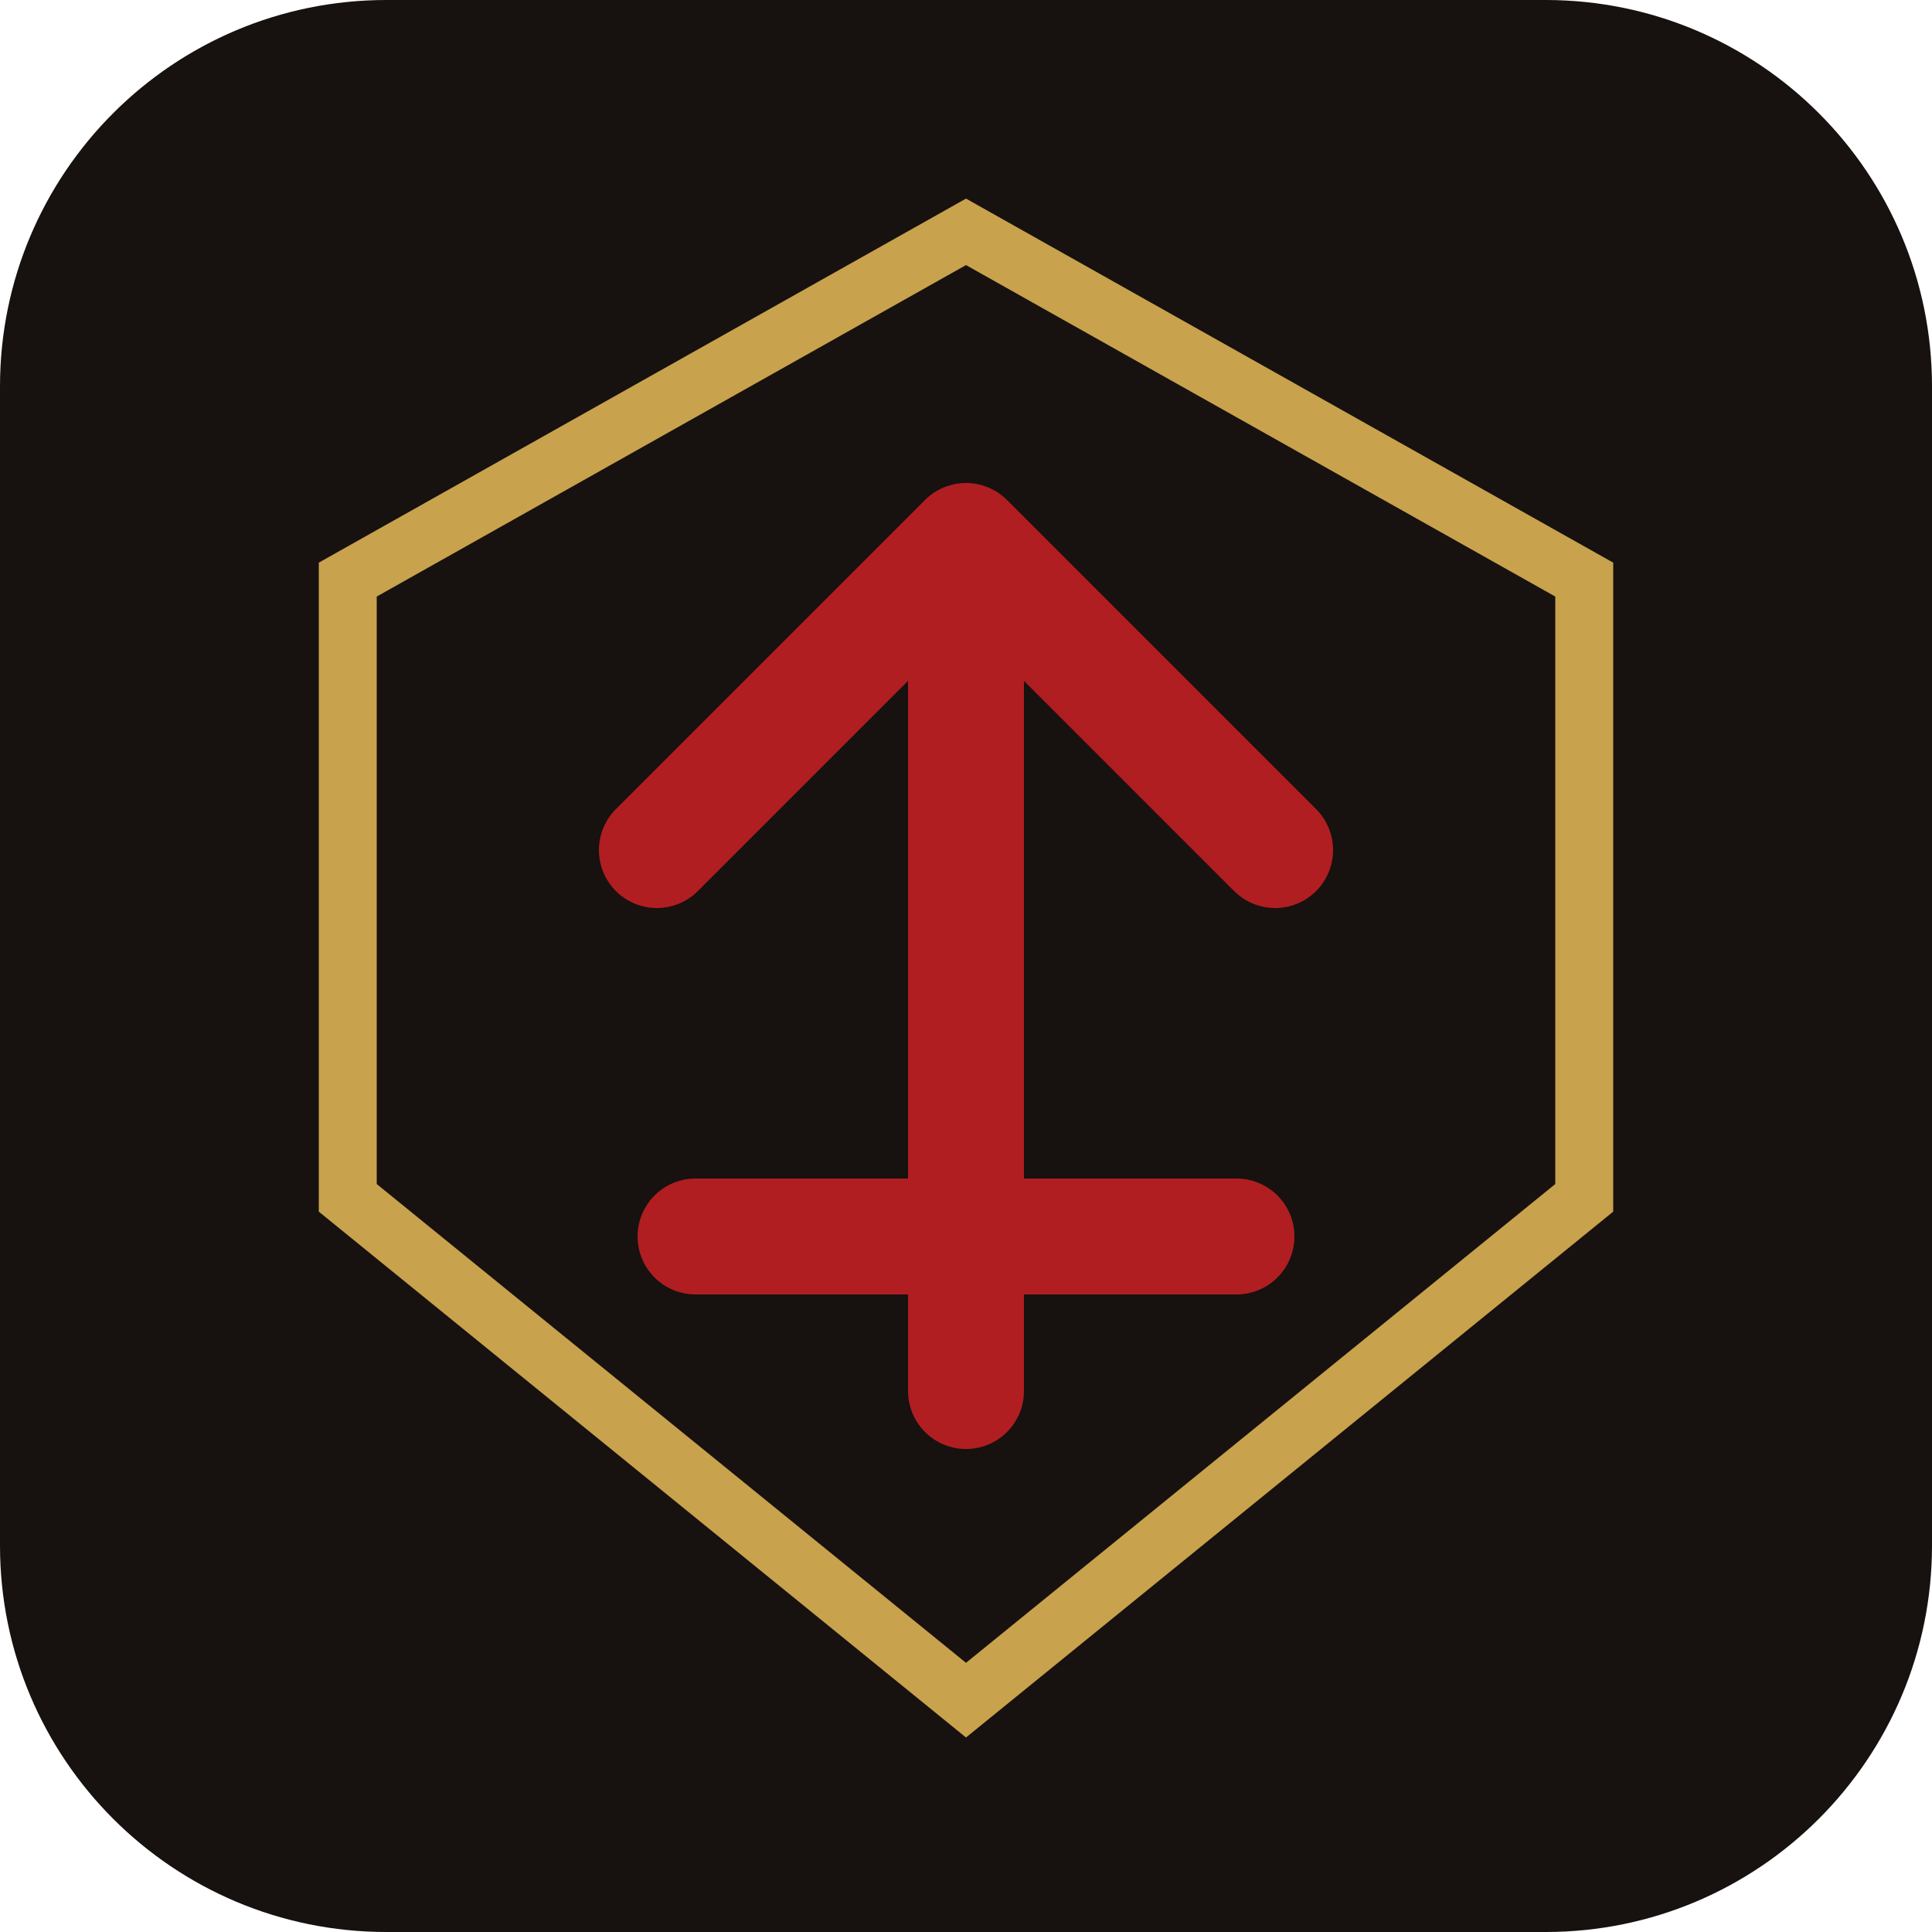
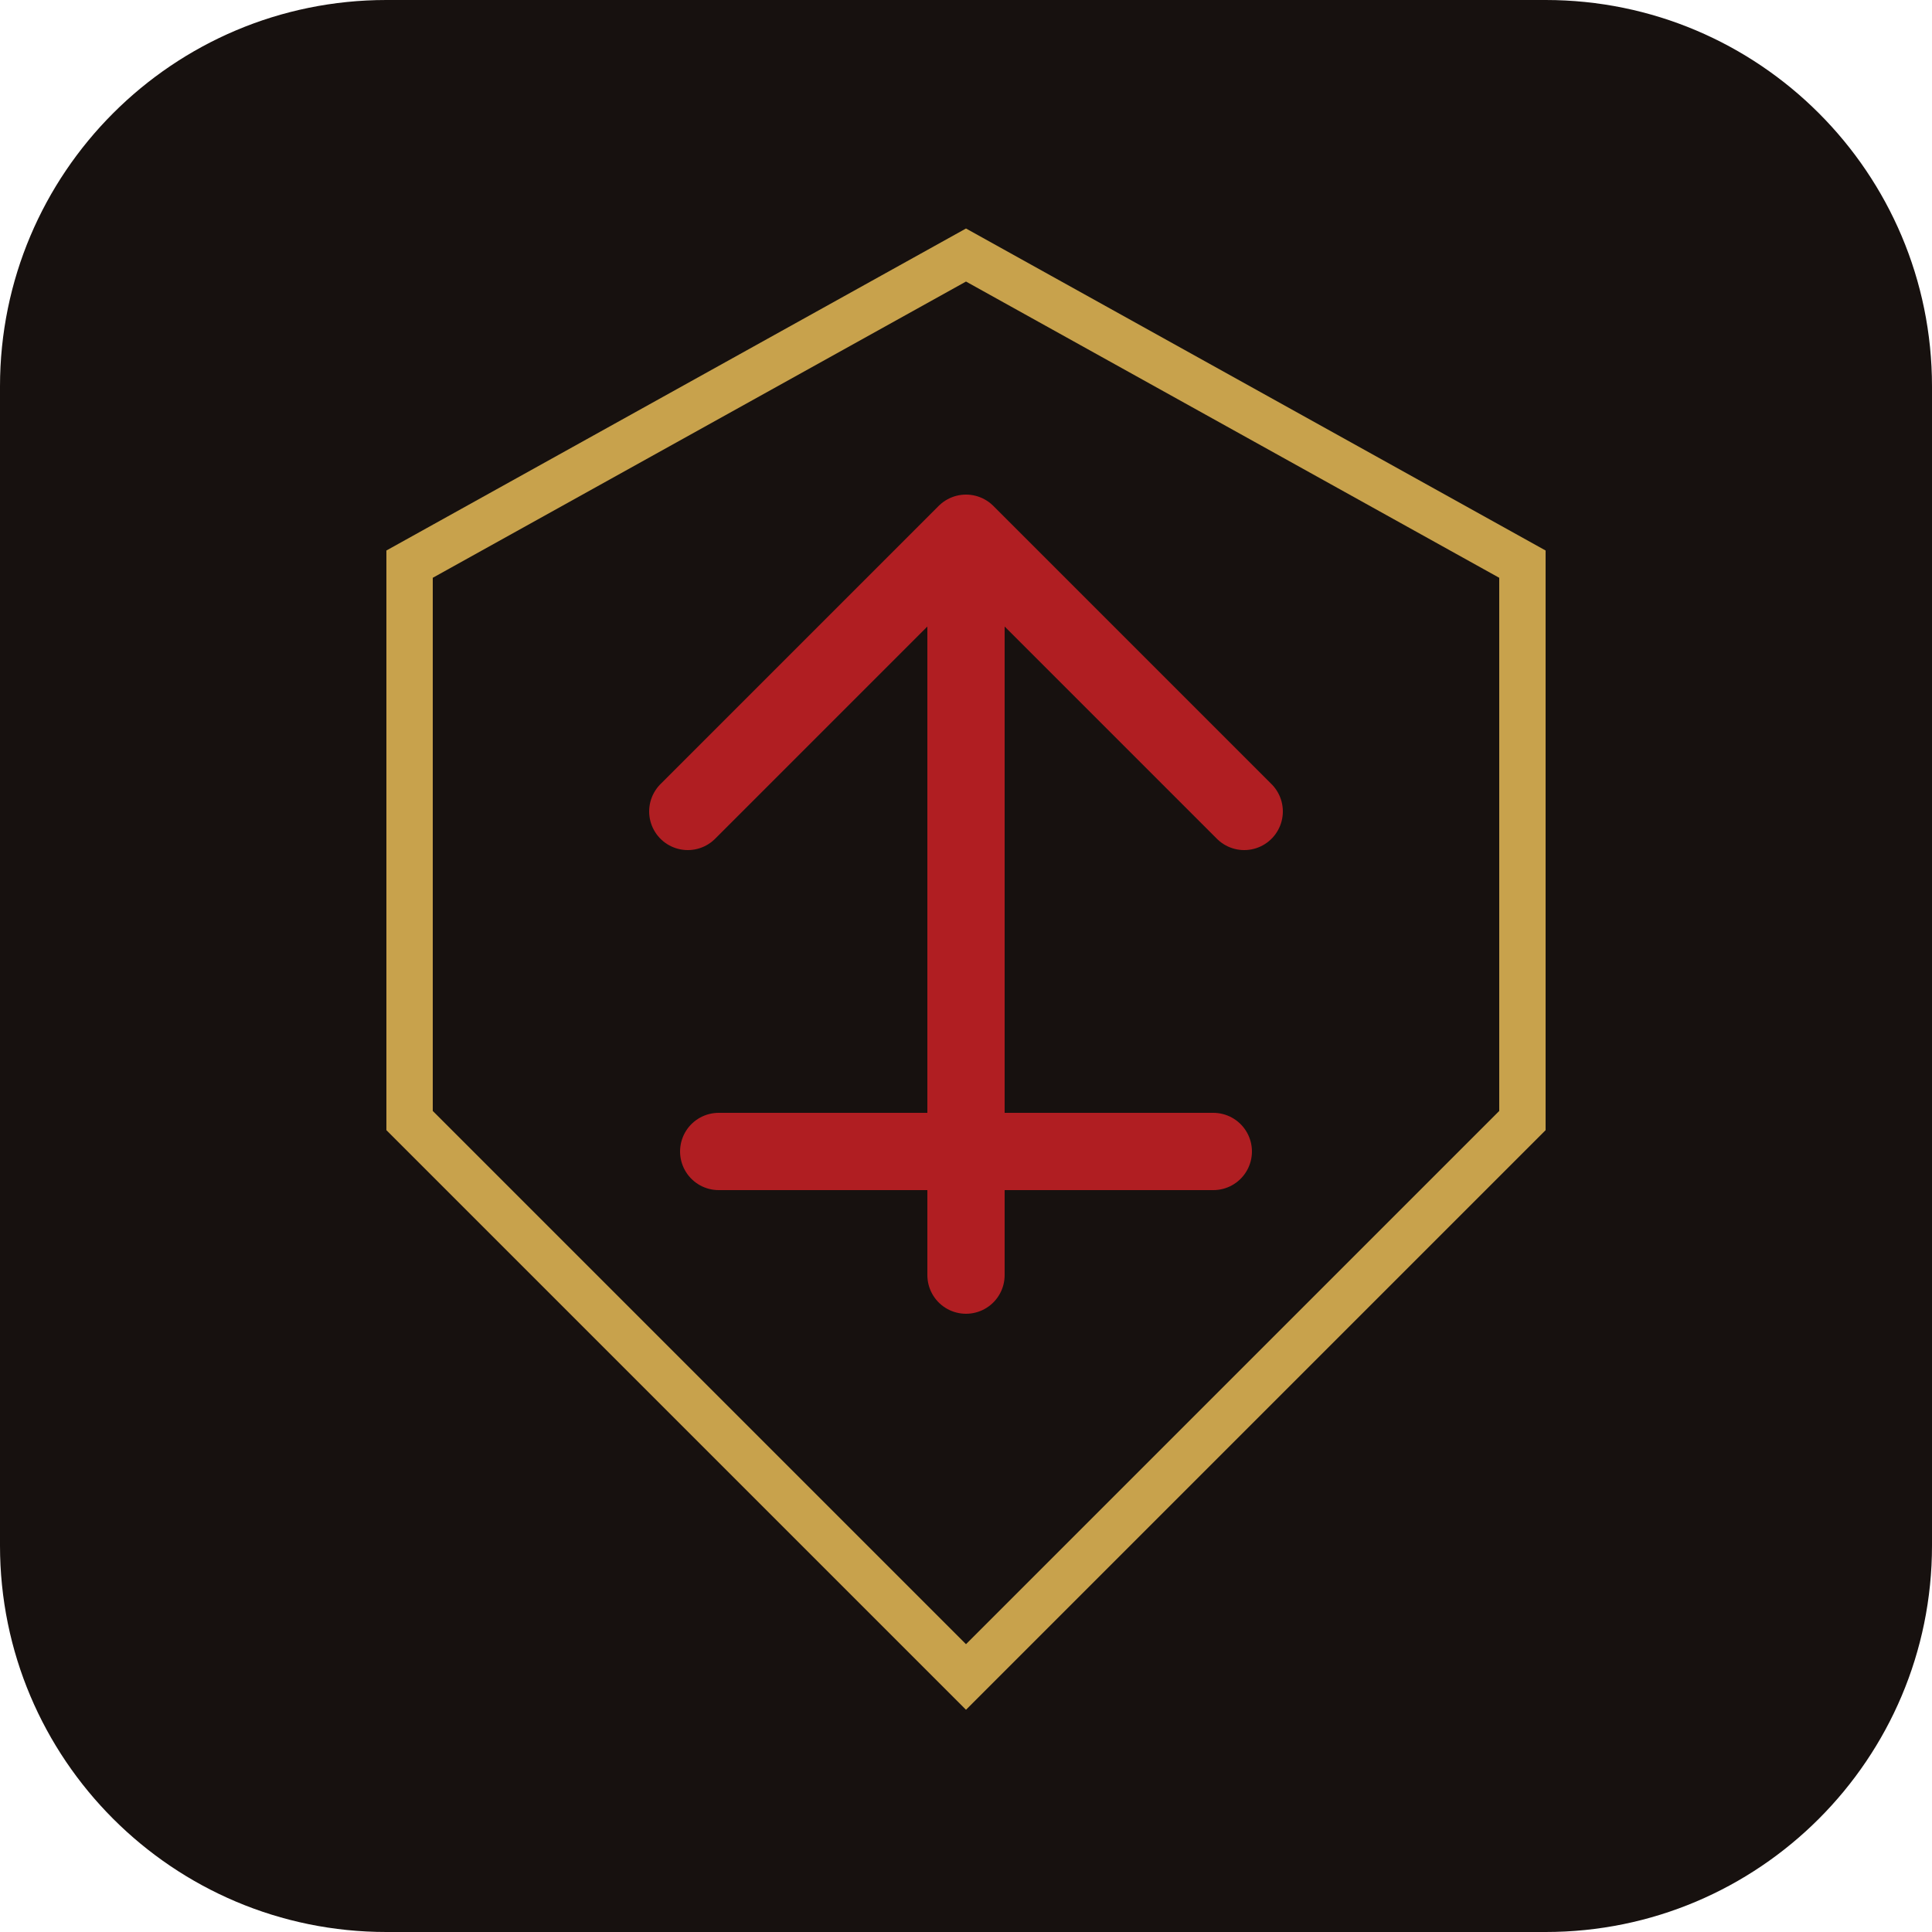
- <svg xmlns="http://www.w3.org/2000/svg" viewBox="0 0 100 100" width="100" height="100">
+ <svg xmlns="http://www.w3.org/2000/svg" width="100" height="100" viewBox="0 0 100 100">
  <rect width="100" height="100" rx="20" fill="#17110F" />
-   <path d="M50 12 L82 30 V62 L50 88 L18 62 V30 Z" fill="none" stroke="#C8A24C" stroke-width="3" />
-   <path d="M50 28 V72 M34 44 L50 28 L66 44 M36 64 H64" fill="none" stroke="#B01E22" stroke-width="6" stroke-linecap="round" stroke-linejoin="round" />
+   <g transform="translate(10 10) scale(0.8)">
+     <path d="M50 4 L86 24 V60 L50 96 L14 60 V24 Z" fill="none" stroke="#C8A24C" stroke-width="3" />
+     <path d="M50 22 V70 M32 40 L50 22 L68 40 M34 62 H66" fill="none" stroke="#B01E22" stroke-width="5" stroke-linecap="round" stroke-linejoin="round" />
+   </g>
</svg>
